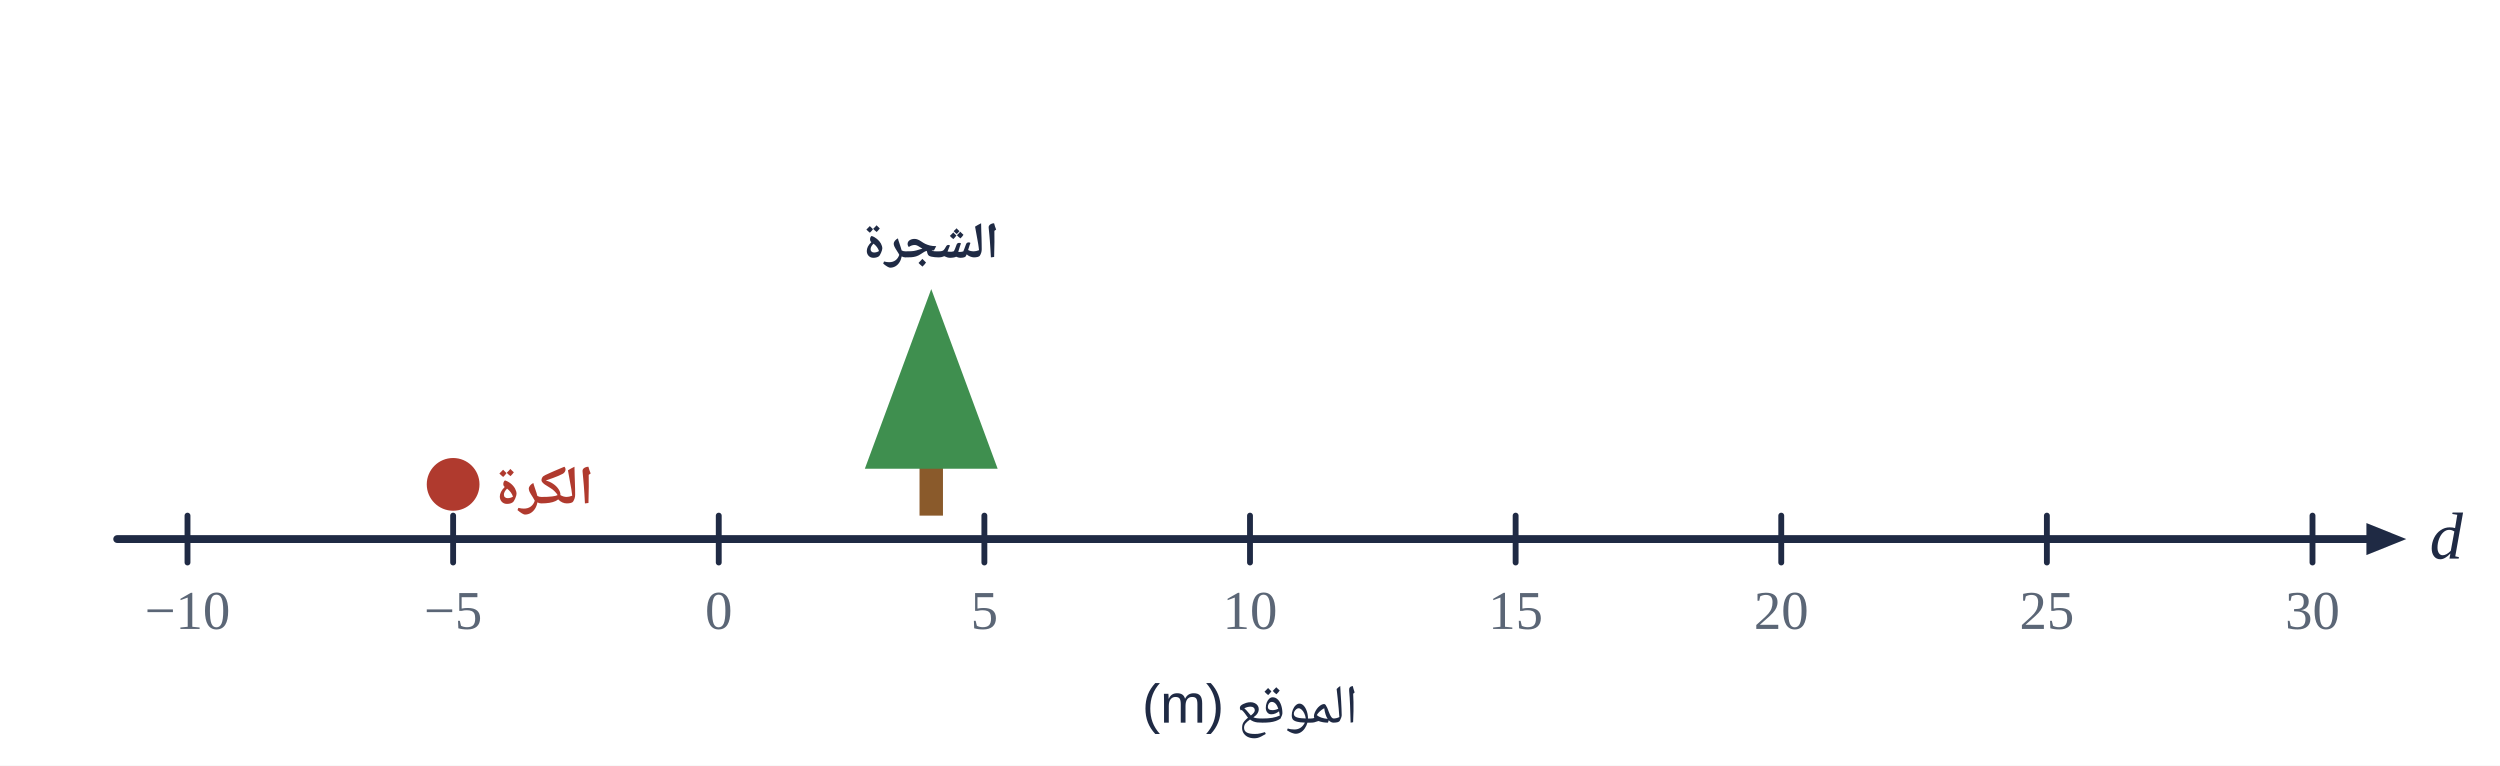
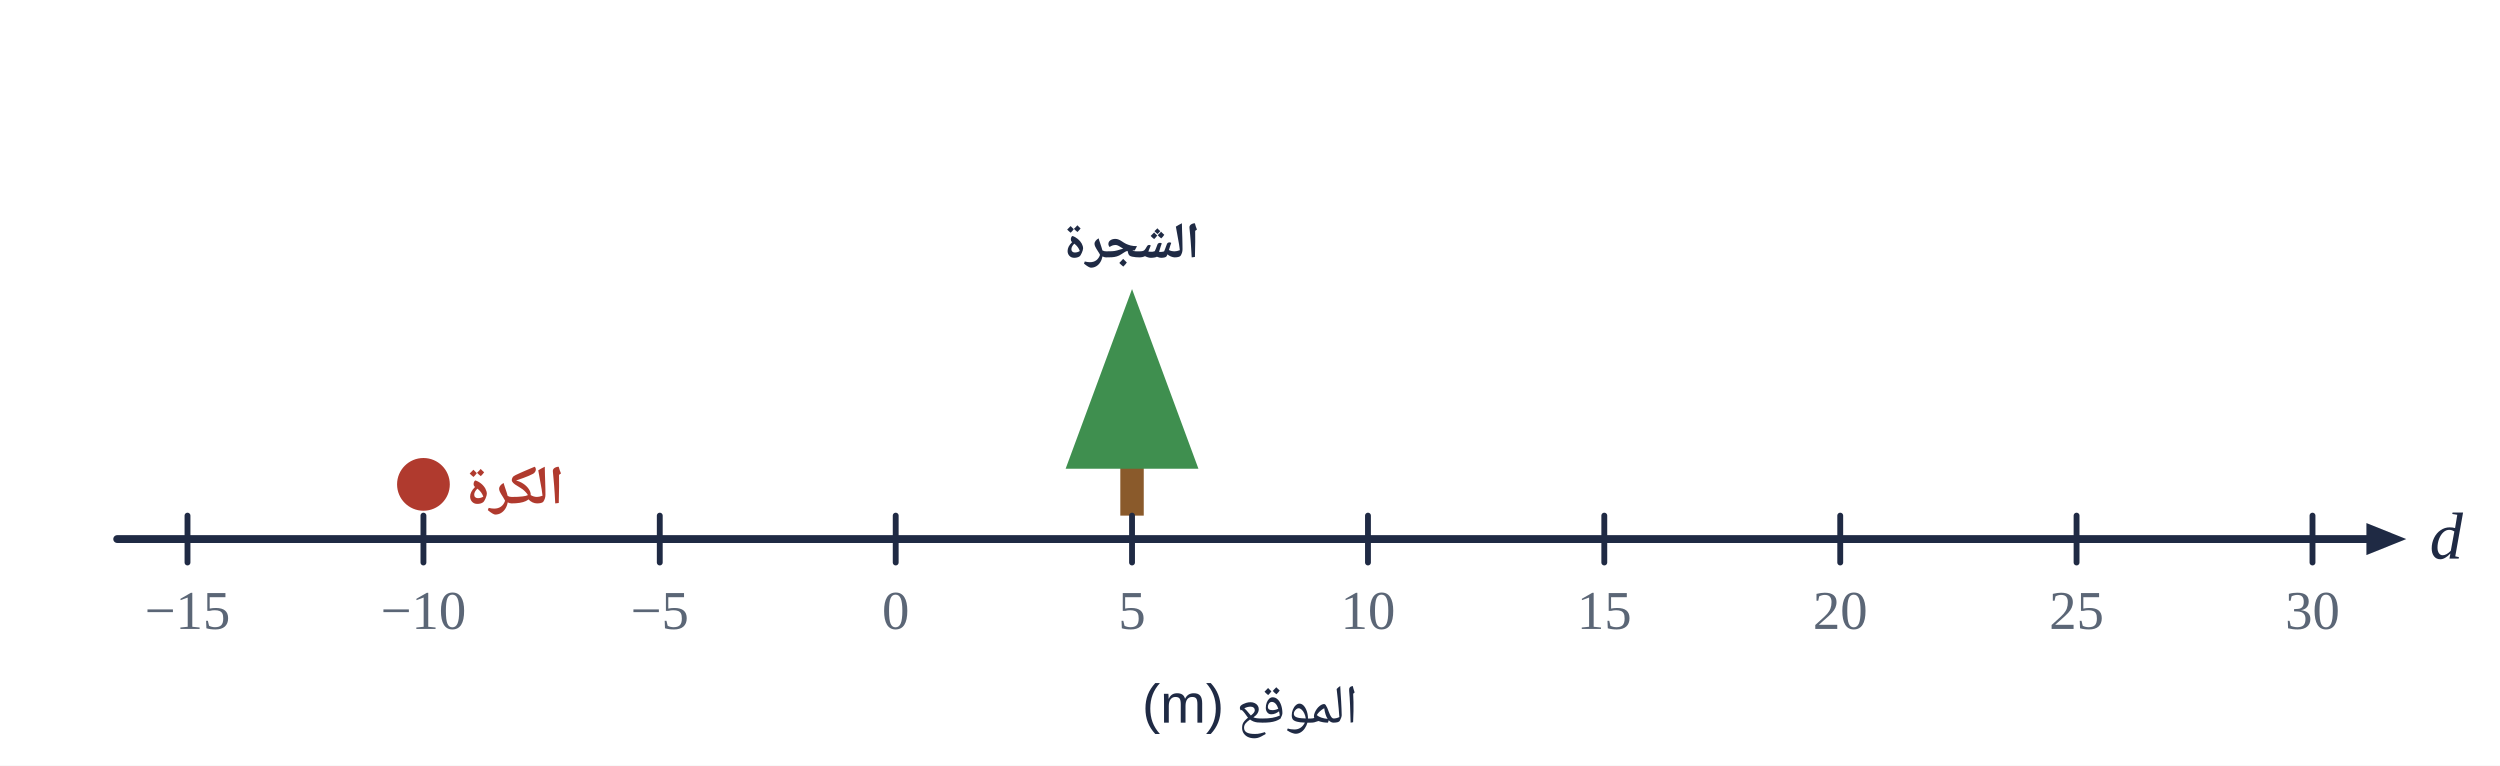
<svg xmlns="http://www.w3.org/2000/svg" viewBox="0 0 640 196" width="640" height="196">
  <rect width="640" height="196" fill="#fff" />
-   <rect x="235.4" y="118.0" width="6" height="14" fill="#8a5a2b" />
-   <polygon points="238.4,74.0 221.4,120.0 255.4,120.0" fill="#3f8f4f" />
-   <text x="238.4" y="66.0" text-anchor="middle" font-size="13" fill="#1f2a44" font-weight="bold" font-family="'IBM Plex Sans Arabic','Noto Naskh Arabic',Tahoma,Arial,sans-serif" direction="rtl">الشجرة</text>
+   <rect x="286.8" y="118.0" width="6" height="14" fill="#8a5a2b" />
+   <polygon points="289.8,74.0 272.8,120.0 306.8,120.0" fill="#3f8f4f" />
+   <text x="289.8" y="66.0" text-anchor="middle" font-size="13" fill="#1f2a44" font-weight="bold" font-family="'IBM Plex Sans Arabic','Noto Naskh Arabic',Tahoma,Arial,sans-serif" direction="rtl">الشجرة</text>
  <line x1="30.0" y1="138.0" x2="609.4" y2="138.0" stroke="#1f2a44" stroke-width="2" stroke-linecap="round" />
  <polygon points="616.0,138.0 605.8,142.1 605.8,133.9" fill="#1f2a44" />
  <text x="622.0" y="143.0" text-anchor="start" font-size="17" fill="#1f2a44" font-weight="normal" font-style="italic" font-family="'Times New Roman',Times,serif">d</text>
  <line x1="48.0" y1="132.0" x2="48.0" y2="144.0" stroke="#1f2a44" stroke-width="1.5" stroke-linecap="round" />
-   <text x="48.0" y="161.0" text-anchor="middle" font-size="14" fill="#5b6676" font-weight="normal" font-family="'Times New Roman',Times,serif">−10</text>
-   <line x1="116.0" y1="132.0" x2="116.0" y2="144.0" stroke="#1f2a44" stroke-width="1.5" stroke-linecap="round" />
-   <text x="116.0" y="161.0" text-anchor="middle" font-size="14" fill="#5b6676" font-weight="normal" font-family="'Times New Roman',Times,serif">−5</text>
-   <line x1="184.0" y1="132.0" x2="184.0" y2="144.0" stroke="#1f2a44" stroke-width="1.5" stroke-linecap="round" />
-   <text x="184.0" y="161.0" text-anchor="middle" font-size="14" fill="#5b6676" font-weight="normal" font-family="'Times New Roman',Times,serif">0</text>
-   <line x1="252.0" y1="132.0" x2="252.0" y2="144.0" stroke="#1f2a44" stroke-width="1.5" stroke-linecap="round" />
-   <text x="252.0" y="161.0" text-anchor="middle" font-size="14" fill="#5b6676" font-weight="normal" font-family="'Times New Roman',Times,serif">5</text>
-   <line x1="320.0" y1="132.0" x2="320.0" y2="144.0" stroke="#1f2a44" stroke-width="1.5" stroke-linecap="round" />
-   <text x="320.0" y="161.0" text-anchor="middle" font-size="14" fill="#5b6676" font-weight="normal" font-family="'Times New Roman',Times,serif">10</text>
-   <line x1="388.0" y1="132.0" x2="388.0" y2="144.0" stroke="#1f2a44" stroke-width="1.5" stroke-linecap="round" />
-   <text x="388.0" y="161.0" text-anchor="middle" font-size="14" fill="#5b6676" font-weight="normal" font-family="'Times New Roman',Times,serif">15</text>
-   <line x1="456.0" y1="132.0" x2="456.0" y2="144.0" stroke="#1f2a44" stroke-width="1.5" stroke-linecap="round" />
-   <text x="456.0" y="161.0" text-anchor="middle" font-size="14" fill="#5b6676" font-weight="normal" font-family="'Times New Roman',Times,serif">20</text>
-   <line x1="524.0" y1="132.0" x2="524.0" y2="144.0" stroke="#1f2a44" stroke-width="1.5" stroke-linecap="round" />
-   <text x="524.0" y="161.0" text-anchor="middle" font-size="14" fill="#5b6676" font-weight="normal" font-family="'Times New Roman',Times,serif">25</text>
+   <text x="48.0" y="161.0" text-anchor="middle" font-size="14" fill="#5b6676" font-weight="normal" font-family="'Times New Roman',Times,serif">−15</text>
+   <line x1="108.4" y1="132.0" x2="108.4" y2="144.0" stroke="#1f2a44" stroke-width="1.5" stroke-linecap="round" />
+   <text x="108.4" y="161.0" text-anchor="middle" font-size="14" fill="#5b6676" font-weight="normal" font-family="'Times New Roman',Times,serif">−10</text>
+   <line x1="168.9" y1="132.0" x2="168.9" y2="144.0" stroke="#1f2a44" stroke-width="1.5" stroke-linecap="round" />
+   <text x="168.9" y="161.0" text-anchor="middle" font-size="14" fill="#5b6676" font-weight="normal" font-family="'Times New Roman',Times,serif">−5</text>
+   <line x1="229.3" y1="132.0" x2="229.3" y2="144.0" stroke="#1f2a44" stroke-width="1.5" stroke-linecap="round" />
+   <text x="229.3" y="161.0" text-anchor="middle" font-size="14" fill="#5b6676" font-weight="normal" font-family="'Times New Roman',Times,serif">0</text>
+   <line x1="289.8" y1="132.0" x2="289.8" y2="144.0" stroke="#1f2a44" stroke-width="1.5" stroke-linecap="round" />
+   <text x="289.8" y="161.0" text-anchor="middle" font-size="14" fill="#5b6676" font-weight="normal" font-family="'Times New Roman',Times,serif">5</text>
+   <line x1="350.2" y1="132.0" x2="350.2" y2="144.0" stroke="#1f2a44" stroke-width="1.5" stroke-linecap="round" />
+   <text x="350.2" y="161.0" text-anchor="middle" font-size="14" fill="#5b6676" font-weight="normal" font-family="'Times New Roman',Times,serif">10</text>
+   <line x1="410.7" y1="132.0" x2="410.7" y2="144.0" stroke="#1f2a44" stroke-width="1.5" stroke-linecap="round" />
+   <text x="410.7" y="161.0" text-anchor="middle" font-size="14" fill="#5b6676" font-weight="normal" font-family="'Times New Roman',Times,serif">15</text>
+   <line x1="471.1" y1="132.0" x2="471.1" y2="144.0" stroke="#1f2a44" stroke-width="1.5" stroke-linecap="round" />
+   <text x="471.1" y="161.0" text-anchor="middle" font-size="14" fill="#5b6676" font-weight="normal" font-family="'Times New Roman',Times,serif">20</text>
+   <line x1="531.6" y1="132.0" x2="531.6" y2="144.0" stroke="#1f2a44" stroke-width="1.5" stroke-linecap="round" />
+   <text x="531.6" y="161.0" text-anchor="middle" font-size="14" fill="#5b6676" font-weight="normal" font-family="'Times New Roman',Times,serif">25</text>
  <line x1="592.0" y1="132.0" x2="592.0" y2="144.0" stroke="#1f2a44" stroke-width="1.5" stroke-linecap="round" />
  <text x="592.0" y="161.0" text-anchor="middle" font-size="14" fill="#5b6676" font-weight="normal" font-family="'Times New Roman',Times,serif">30</text>
  <text x="320.0" y="185.0" text-anchor="middle" font-size="14" fill="#1f2a44" font-weight="normal" font-family="'IBM Plex Sans Arabic','Noto Naskh Arabic',Tahoma,Arial,sans-serif" direction="rtl">الموقع (m)</text>
-   <circle cx="116.0" cy="124.0" r="6" fill="#b03a2e" stroke="#b03a2e" stroke-width="1.5" />
-   <text x="127.0" y="129.0" text-anchor="end" font-size="14" fill="#b03a2e" font-weight="bold" font-family="'IBM Plex Sans Arabic','Noto Naskh Arabic',Tahoma,Arial,sans-serif" direction="rtl">الكرة</text>
+   <circle cx="108.4" cy="124.0" r="6" fill="#b03a2e" stroke="#b03a2e" stroke-width="1.5" />
+   <text x="119.4" y="129.0" text-anchor="end" font-size="14" fill="#b03a2e" font-weight="bold" font-family="'IBM Plex Sans Arabic','Noto Naskh Arabic',Tahoma,Arial,sans-serif" direction="rtl">الكرة</text>
</svg>
